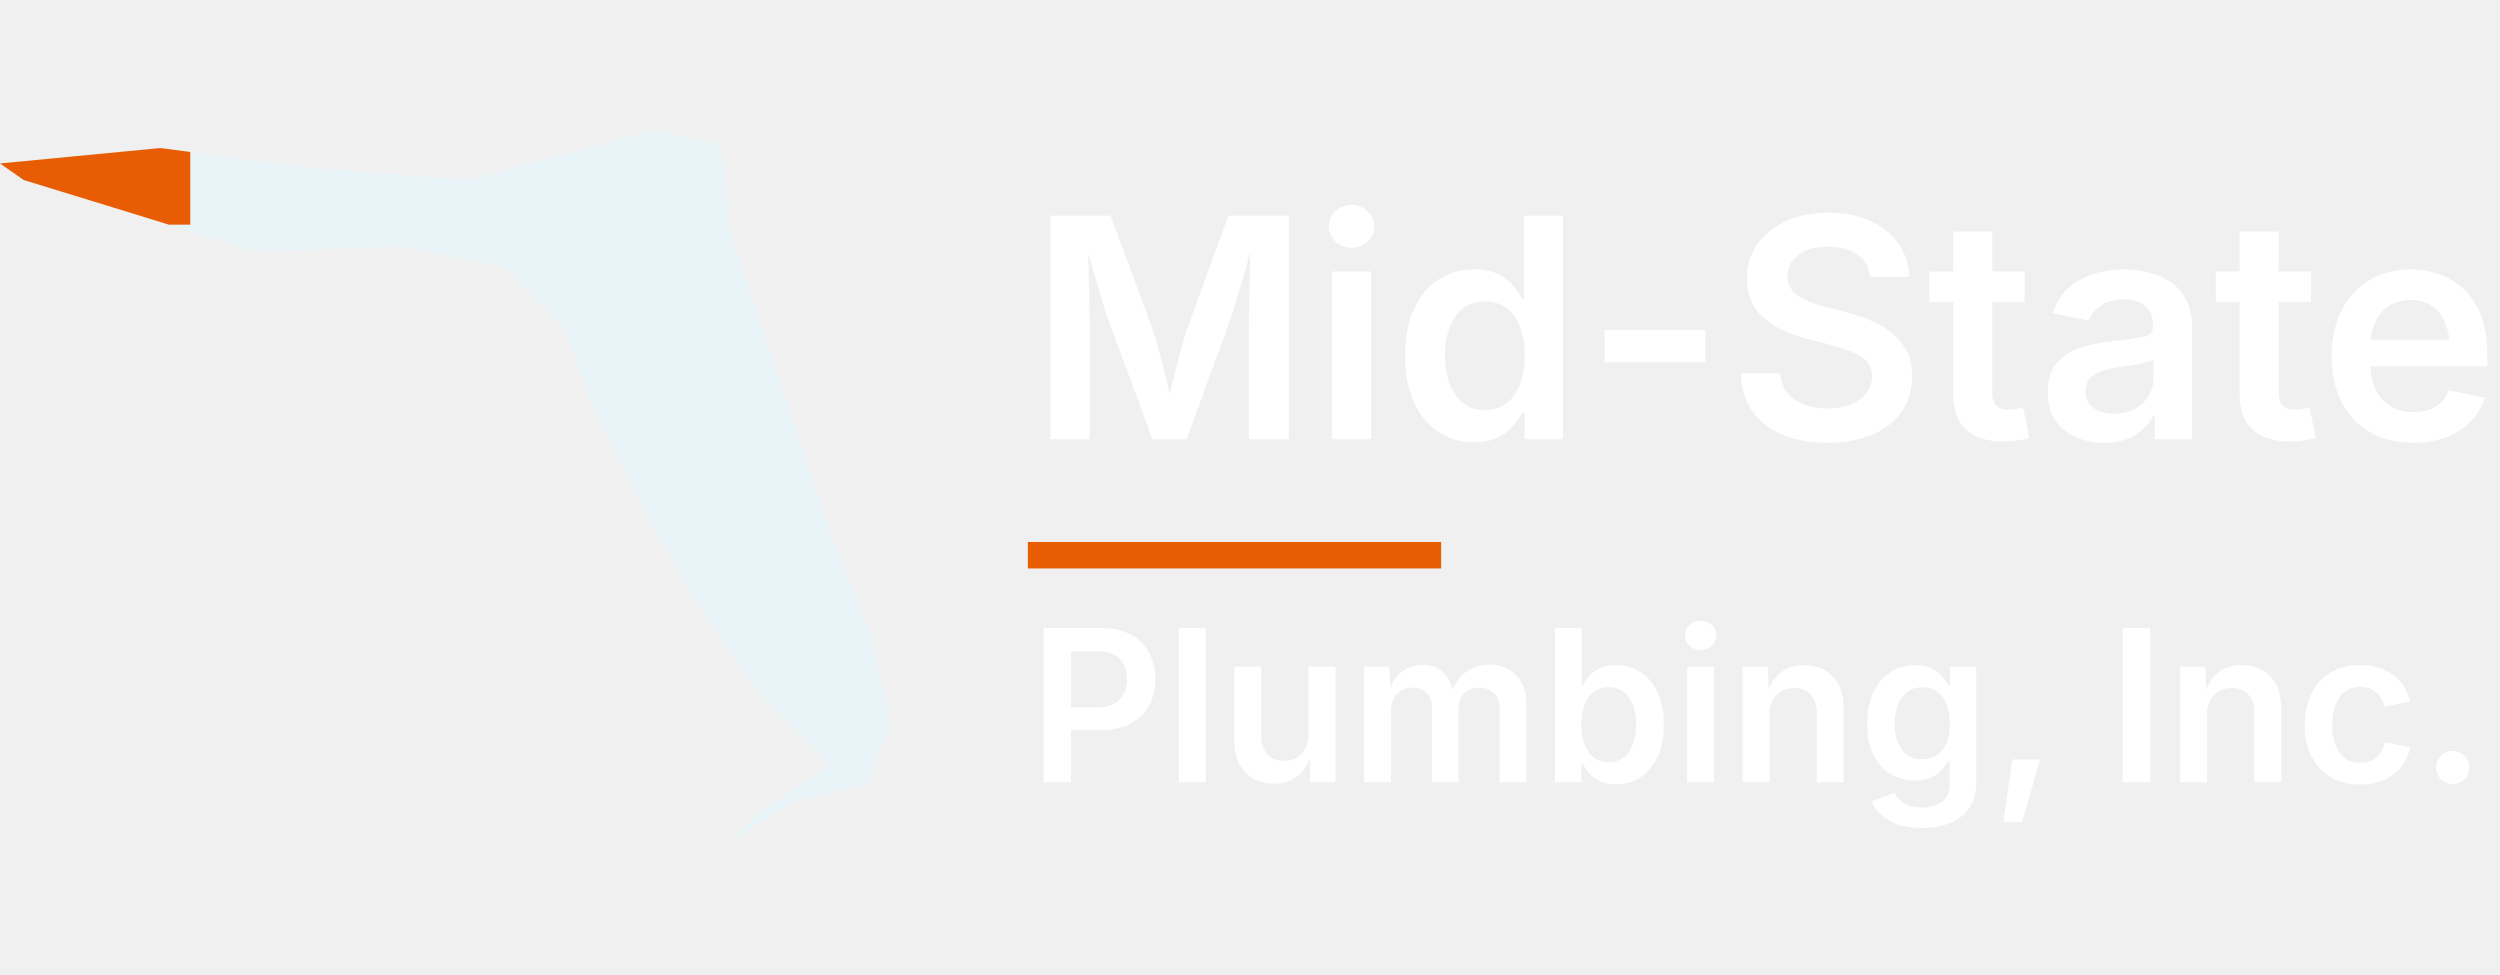
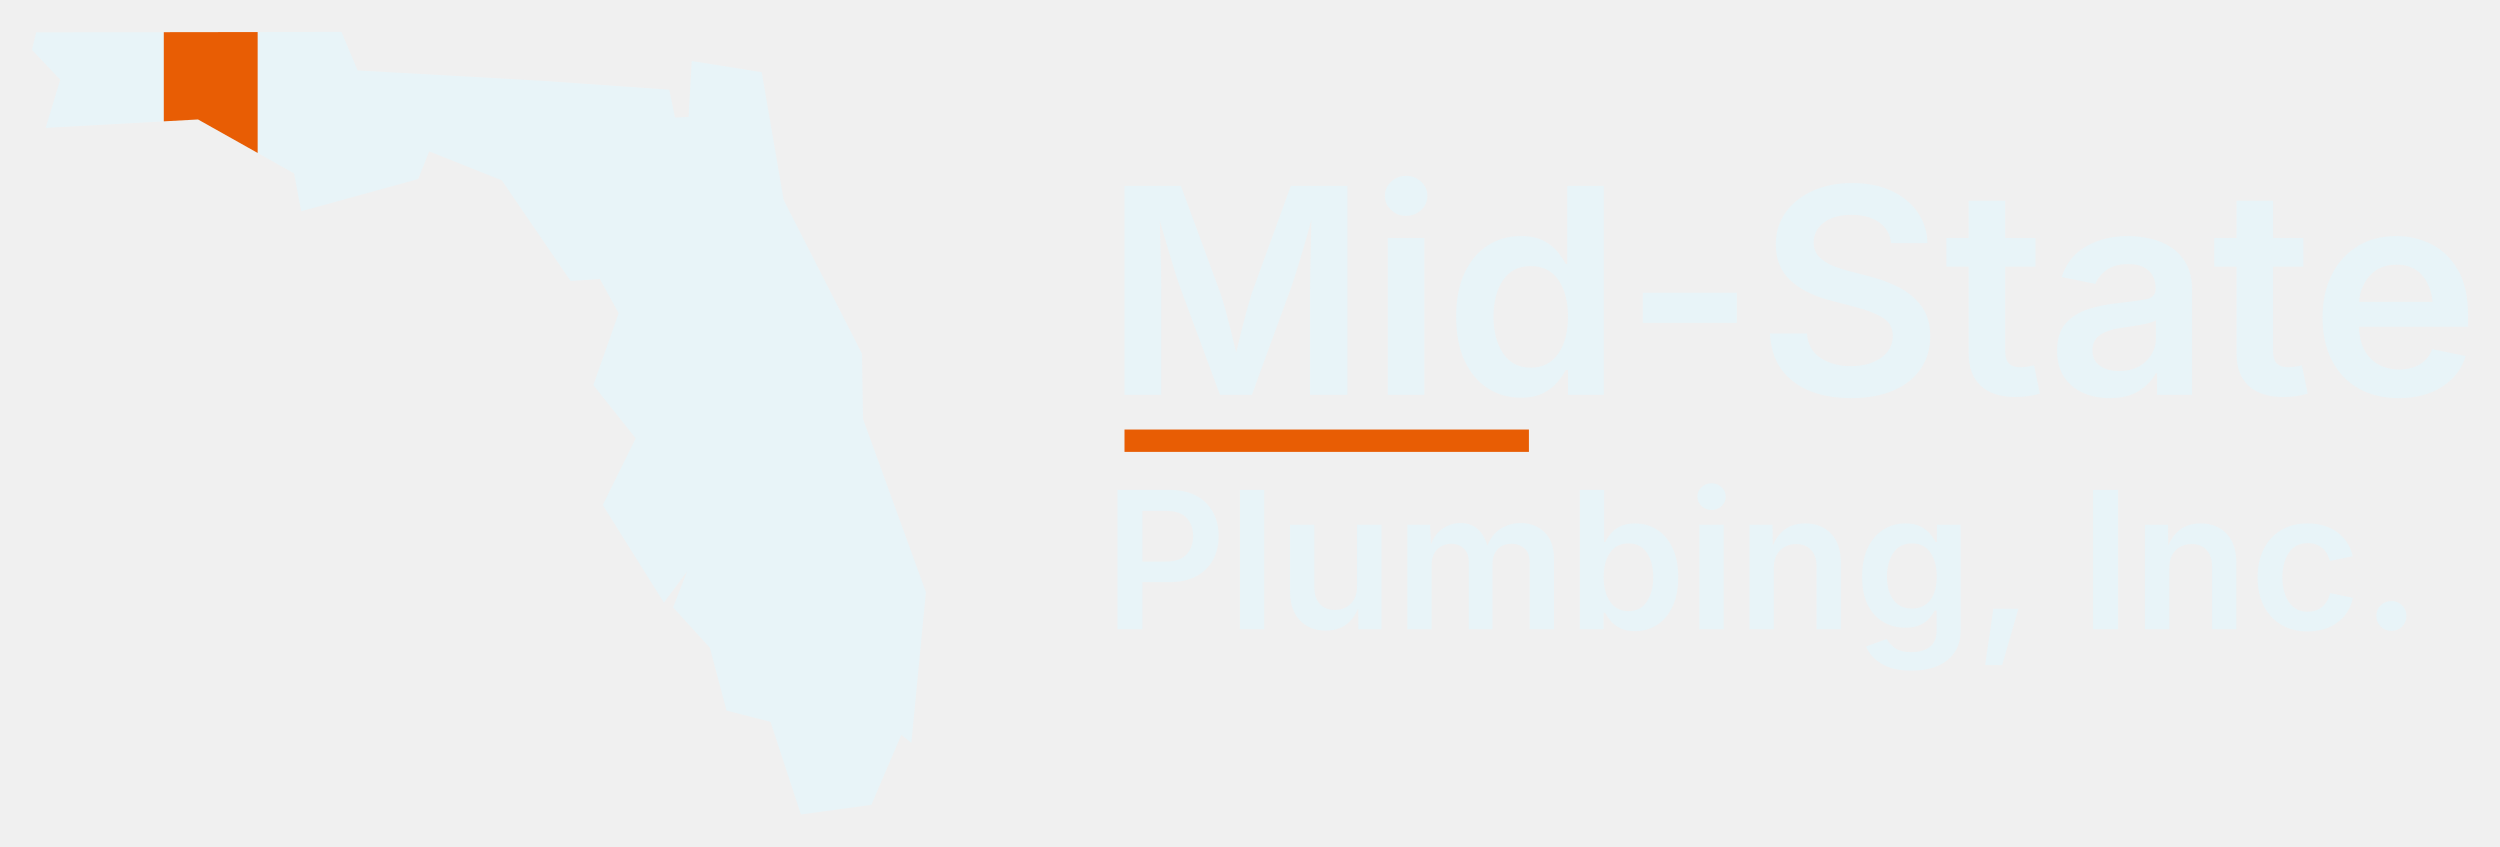
- <svg xmlns="http://www.w3.org/2000/svg" viewBox="0 0 471.85 184.00" role="img" aria-label="Mid-State Plumbing, Inc.">
-   <clipPath id="fl-0-8">
-     <path d="M 0.00 30.85 L 30.24 27.94 L 59.36 31.74 L 88.48 33.98 L 105.28 29.50 L 123.20 24.58 L 135.97 27.26 L 137.76 43.62 L 143.36 60.42 L 150.08 80.58 L 156.80 100.74 L 164.64 120.90 L 168.00 136.58 L 163.52 147.78 L 150.08 151.14 L 136.64 159.42 L 143.36 153.38 L 156.80 144.42 L 143.36 130.98 L 131.04 113.06 L 120.96 95.14 L 112.00 77.22 L 106.40 61.54 L 95.20 50.34 L 76.16 46.53 L 48.16 47.42 L 21.28 39.14 L 4.48 33.98 Z" />
-   </clipPath>
-   <path fill="#e8f4f8" d="M 0.00 30.85 L 30.24 27.94 L 59.36 31.74 L 88.48 33.98 L 105.28 29.50 L 123.20 24.58 L 135.97 27.26 L 137.76 43.62 L 143.36 60.42 L 150.08 80.58 L 156.80 100.74 L 164.64 120.90 L 168.00 136.58 L 163.52 147.78 L 150.08 151.14 L 136.64 159.42 L 143.36 153.38 L 156.80 144.42 L 143.36 130.98 L 131.04 113.06 L 120.96 95.14 L 112.00 77.22 L 106.40 61.54 L 95.20 50.34 L 76.16 46.53 L 48.16 47.42 L 21.28 39.14 L 4.48 33.98 Z" />
-   <path fill="#E85D04" clip-path="url(#fl-0-8)" d="M -1.05 21.40 H 35.91 V 42.40 H -1.05 Z" />
-   <g transform="translate(194.00 26.71)">
-     <path fill="#ffffff" transform="translate(0.00 56.19)" d="M4.248 0.0V-42.197H15.633L23.647 -20.419Q24.072 -19.173 24.625 -17.176Q25.177 -15.18 25.743 -12.9Q26.31 -10.62 26.791 -8.524Q27.272 -10.592 27.839 -12.872Q28.405 -15.151 28.958 -17.148Q29.51 -19.145 29.906 -20.419L37.836 -42.197H49.249V0.0H41.716V-21.297Q41.716 -22.883 41.758 -25.219Q41.801 -27.556 41.872 -30.189Q41.942 -32.823 41.971 -35.344Q41.263 -32.625 40.47 -29.935Q39.677 -27.244 38.969 -24.979Q38.261 -22.713 37.751 -21.297L29.963 0.0H23.534L15.633 -21.297Q15.123 -22.656 14.429 -24.865Q13.735 -27.074 12.957 -29.736Q12.178 -32.398 11.385 -35.117Q11.441 -32.738 11.512 -30.147Q11.583 -27.556 11.625 -25.233Q11.668 -22.911 11.668 -21.297V0.0Z M57.405 0.0V-31.662H64.769V0.0ZM61.087 -36.137Q59.331 -36.137 58.071 -37.312Q56.811 -38.487 56.811 -40.187Q56.811 -41.857 58.071 -43.033Q59.331 -44.208 61.087 -44.208Q62.871 -44.208 64.131 -43.033Q65.392 -41.857 65.392 -40.187Q65.392 -38.487 64.131 -37.312Q62.871 -36.137 61.087 -36.137Z M84.253 0.566Q80.515 0.566 77.555 -1.345Q74.596 -3.257 72.896 -6.91Q71.197 -10.563 71.197 -15.774Q71.197 -21.042 72.925 -24.681Q74.652 -28.32 77.612 -30.189Q80.571 -32.059 84.225 -32.059Q87.057 -32.059 88.855 -31.11Q90.653 -30.161 91.701 -28.844Q92.749 -27.527 93.315 -26.423H93.627V-42.197H100.99V0.0H93.769V-5.013H93.315Q92.721 -3.88 91.645 -2.577Q90.568 -1.274 88.77 -0.354Q86.972 0.566 84.253 0.566ZM86.264 -5.494Q89.86 -5.494 91.814 -8.34Q93.769 -11.187 93.769 -15.803Q93.769 -20.419 91.829 -23.208Q89.889 -25.998 86.264 -25.998Q82.525 -25.998 80.628 -23.109Q78.73 -20.221 78.73 -15.803Q78.73 -11.356 80.642 -8.425Q82.554 -5.494 86.264 -5.494Z M127.838 -20.617V-14.528H108.863V-20.617Z M150.919 0.651Q143.556 0.651 139.18 -2.747Q134.805 -6.146 134.55 -12.404H141.998Q142.253 -9.062 144.773 -7.434Q147.294 -5.806 150.862 -5.806Q154.601 -5.806 156.965 -7.491Q159.33 -9.176 159.33 -11.895Q159.33 -14.358 157.234 -15.619Q155.139 -16.879 151.712 -17.757L146.926 -19.003Q141.63 -20.362 138.67 -23.109Q135.711 -25.856 135.711 -30.331Q135.711 -34.069 137.722 -36.859Q139.732 -39.648 143.216 -41.206Q146.699 -42.764 151.117 -42.764Q155.62 -42.764 159.004 -41.206Q162.389 -39.648 164.314 -36.901Q166.24 -34.154 166.325 -30.643H158.99Q158.707 -33.333 156.569 -34.834Q154.431 -36.335 151.004 -36.335Q147.436 -36.335 145.396 -34.763Q143.357 -33.191 143.357 -30.784Q143.357 -29.0 144.448 -27.881Q145.538 -26.763 147.195 -26.083Q148.852 -25.403 150.551 -24.979L154.487 -23.959Q157.603 -23.194 160.449 -21.764Q163.295 -20.334 165.093 -17.927Q166.892 -15.52 166.892 -11.838Q166.892 -8.128 164.994 -5.31Q163.097 -2.492 159.528 -0.92Q155.96 0.651 150.919 0.651Z M188.132 -31.662V-25.885H182.015V-8.921Q182.015 -7.193 182.737 -6.386Q183.459 -5.579 185.158 -5.579Q185.668 -5.579 186.489 -5.707Q187.311 -5.834 187.849 -5.947L189.01 -0.255Q187.792 0.113 186.518 0.269Q185.243 0.425 184.082 0.425Q179.522 0.425 177.087 -1.841Q174.651 -4.106 174.651 -8.298V-25.885H170.148V-31.662H174.651V-39.195H182.015V-31.662Z M203.085 0.651Q200.083 0.651 197.676 -0.439Q195.269 -1.529 193.881 -3.653Q192.493 -5.777 192.493 -8.893Q192.493 -12.461 194.235 -14.429Q195.977 -16.397 198.738 -17.29Q201.499 -18.182 204.558 -18.493Q208.692 -18.946 210.533 -19.329Q212.374 -19.711 212.374 -21.354V-21.495Q212.374 -23.817 210.958 -25.106Q209.542 -26.395 206.852 -26.395Q204.076 -26.395 202.434 -25.177Q200.791 -23.959 200.225 -22.401L193.399 -23.789Q194.787 -27.98 198.426 -30.02Q202.065 -32.059 206.823 -32.059Q209.061 -32.059 211.34 -31.535Q213.62 -31.011 215.518 -29.779Q217.415 -28.547 218.576 -26.437Q219.737 -24.327 219.737 -21.155V0.0H212.686V-4.361H212.402Q211.354 -2.322 209.061 -0.835Q206.767 0.651 203.085 0.651ZM204.982 -4.814Q208.381 -4.814 210.406 -6.769Q212.431 -8.723 212.431 -11.356V-15.095Q211.921 -14.698 210.618 -14.401Q209.315 -14.104 207.857 -13.891Q206.398 -13.679 205.436 -13.537Q202.943 -13.197 201.287 -12.178Q199.63 -11.158 199.63 -8.978Q199.63 -6.938 201.131 -5.876Q202.632 -4.814 204.982 -4.814Z M242.195 -31.662V-25.885H236.078V-8.921Q236.078 -7.193 236.8 -6.386Q237.522 -5.579 239.222 -5.579Q239.731 -5.579 240.553 -5.707Q241.374 -5.834 241.912 -5.947L243.073 -0.255Q241.855 0.113 240.581 0.269Q239.307 0.425 238.146 0.425Q233.586 0.425 231.15 -1.841Q228.715 -4.106 228.715 -8.298V-25.885H224.212V-31.662H228.715V-39.195H236.078V-31.662Z M261.453 0.651Q256.667 0.651 253.226 -1.359Q249.785 -3.37 247.93 -7.023Q246.075 -10.677 246.075 -15.633Q246.075 -20.504 247.902 -24.2Q249.729 -27.896 253.084 -29.977Q256.44 -32.059 260.972 -32.059Q264.823 -32.059 268.123 -30.374Q271.422 -28.688 273.433 -25.163Q275.443 -21.637 275.443 -16.086V-13.764H253.41Q253.552 -9.544 255.775 -7.335Q257.998 -5.126 261.538 -5.126Q263.974 -5.126 265.715 -6.174Q267.457 -7.222 268.193 -9.232L274.962 -7.845Q273.829 -4.021 270.275 -1.685Q266.721 0.651 261.453 0.651ZM253.438 -18.776H268.278Q267.938 -22.175 266.112 -24.228Q264.285 -26.281 261.0 -26.281Q257.63 -26.281 255.662 -24.115Q253.693 -21.948 253.438 -18.776Z" />
-     <rect x="0.00" y="75.58" width="78.00" height="5" fill="#E85D04" />
-     <path fill="#ffffff" transform="translate(0.00 120.93)" d="M2.93 0.0V-29.102H13.809Q17.148 -29.102 19.434 -27.852Q21.719 -26.602 22.891 -24.424Q24.062 -22.246 24.062 -19.473Q24.062 -16.68 22.881 -14.502Q21.699 -12.324 19.395 -11.084Q17.09 -9.844 13.73 -9.844H8.145V0.0ZM8.145 -14.141H13.047Q15.996 -14.141 17.363 -15.645Q18.73 -17.148 18.73 -19.473Q18.73 -21.797 17.363 -23.262Q15.996 -24.727 13.008 -24.727H8.145Z M33.574 -29.102V0.0H28.496V-29.102Z M46.445 0.273Q43.066 0.273 41.016 -1.875Q38.965 -4.023 38.965 -7.949V-21.836H44.043V-8.73Q44.043 -6.543 45.186 -5.293Q46.328 -4.043 48.32 -4.043Q50.352 -4.043 51.66 -5.352Q52.969 -6.66 52.969 -9.043V-21.836H58.066V0.0H53.242L53.203 -4.375Q51.25 0.273 46.445 0.273Z M63.457 0.0V-21.836H68.223L68.379 -17.676Q69.238 -20.0 70.928 -21.094Q72.617 -22.188 74.57 -22.188Q78.75 -22.188 80.176 -17.441Q81.055 -19.805 82.949 -20.996Q84.844 -22.188 87.148 -22.188Q90.098 -22.188 92.09 -20.273Q94.082 -18.359 94.082 -14.727V0.0H89.004V-13.945Q89.004 -15.977 87.891 -16.914Q86.777 -17.852 85.215 -17.852Q83.359 -17.852 82.305 -16.699Q81.25 -15.547 81.25 -13.711V0.0H76.289V-14.18Q76.289 -15.84 75.254 -16.846Q74.219 -17.852 72.598 -17.852Q70.918 -17.852 69.727 -16.709Q68.535 -15.566 68.535 -13.379V0.0Z M110.996 0.391Q109.121 0.391 107.881 -0.244Q106.641 -0.879 105.898 -1.777Q105.156 -2.676 104.766 -3.457H104.434V0.0H99.473V-29.102H104.551V-18.223H104.766Q105.137 -18.984 105.859 -19.893Q106.582 -20.801 107.832 -21.455Q109.082 -22.109 111.016 -22.109Q113.535 -22.109 115.576 -20.82Q117.617 -19.531 118.818 -17.021Q120.02 -14.512 120.02 -10.879Q120.02 -7.285 118.838 -4.766Q117.656 -2.246 115.625 -0.928Q113.594 0.391 110.996 0.391ZM109.629 -3.789Q112.168 -3.789 113.486 -5.811Q114.805 -7.832 114.805 -10.898Q114.805 -13.945 113.506 -15.938Q112.207 -17.93 109.629 -17.93Q107.109 -17.93 105.781 -16.006Q104.453 -14.082 104.453 -10.898Q104.453 -7.715 105.801 -5.752Q107.148 -3.789 109.629 -3.789Z M124.434 0.0V-21.836H129.512V0.0ZM126.973 -24.922Q125.762 -24.922 124.893 -25.732Q124.023 -26.543 124.023 -27.715Q124.023 -28.867 124.893 -29.678Q125.762 -30.488 126.973 -30.488Q128.203 -30.488 129.072 -29.678Q129.941 -28.867 129.941 -27.715Q129.941 -26.543 129.072 -25.732Q128.203 -24.922 126.973 -24.922Z M139.98 -12.793V0.0H134.902V-21.836H139.707L139.766 -17.48Q141.719 -22.109 146.523 -22.109Q149.902 -22.109 151.943 -19.961Q153.984 -17.812 153.984 -13.887V0.0H148.906V-13.105Q148.906 -15.293 147.773 -16.543Q146.641 -17.793 144.648 -17.793Q142.617 -17.793 141.299 -16.484Q139.98 -15.176 139.98 -12.793Z M168.789 8.633Q164.844 8.633 162.461 7.188Q160.078 5.742 159.258 3.574L163.555 2.031Q164.062 2.969 165.225 3.867Q166.387 4.766 168.77 4.766Q171.133 4.766 172.559 3.662Q173.984 2.559 173.984 0.215V-3.906H173.555Q173.164 -3.125 172.441 -2.285Q171.719 -1.445 170.508 -0.889Q169.297 -0.332 167.402 -0.332Q164.902 -0.332 162.861 -1.514Q160.82 -2.695 159.619 -5.059Q158.418 -7.422 158.418 -10.977Q158.418 -14.551 159.619 -17.041Q160.82 -19.531 162.871 -20.82Q164.922 -22.109 167.441 -22.109Q169.375 -22.109 170.625 -21.465Q171.875 -20.82 172.617 -19.912Q173.359 -19.004 173.75 -18.223H174.023V-21.836H179.004V0.059Q179.004 2.988 177.676 4.883Q176.348 6.777 174.043 7.705Q171.738 8.633 168.789 8.633ZM168.828 -4.336Q171.309 -4.336 172.656 -6.113Q174.004 -7.891 174.004 -11.016Q174.004 -14.121 172.676 -16.025Q171.348 -17.93 168.828 -17.93Q166.25 -17.93 164.932 -15.957Q163.613 -13.984 163.613 -11.016Q163.613 -7.988 164.941 -6.162Q166.27 -4.336 168.828 -4.336Z M184.102 7.48 185.82 -4.297H191.055L187.656 7.48Z M211.855 -29.102V0.0H206.641V-29.102Z M222.559 -12.793V0.0H217.48V-21.836H222.285L222.344 -17.48Q224.297 -22.109 229.102 -22.109Q232.48 -22.109 234.521 -19.961Q236.562 -17.812 236.562 -13.887V0.0H231.484V-13.105Q231.484 -15.293 230.352 -16.543Q229.219 -17.793 227.227 -17.793Q225.195 -17.793 223.877 -16.484Q222.559 -15.176 222.559 -12.793Z M251.426 0.449Q248.242 0.449 245.898 -0.967Q243.555 -2.383 242.275 -4.912Q240.996 -7.441 240.996 -10.801Q240.996 -14.199 242.275 -16.748Q243.555 -19.297 245.898 -20.703Q248.242 -22.109 251.426 -22.109Q255.078 -22.109 257.607 -20.283Q260.137 -18.457 260.84 -15.254L256.094 -14.258Q255.684 -15.957 254.492 -16.973Q253.301 -17.988 251.465 -17.988Q248.809 -17.988 247.49 -15.938Q246.172 -13.887 246.172 -10.82Q246.172 -8.809 246.758 -7.188Q247.344 -5.566 248.516 -4.619Q249.688 -3.672 251.465 -3.672Q253.34 -3.672 254.541 -4.736Q255.742 -5.801 256.152 -7.559L260.898 -6.562Q260.195 -3.301 257.656 -1.426Q255.117 0.449 251.426 0.449Z M268.926 0.332Q267.617 0.332 266.709 -0.566Q265.801 -1.465 265.801 -2.793Q265.801 -4.102 266.709 -5.0Q267.617 -5.898 268.926 -5.898Q270.254 -5.898 271.162 -5.0Q272.07 -4.102 272.07 -2.793Q272.07 -1.465 271.162 -0.566Q270.254 0.332 268.926 0.332Z" />
+ <svg xmlns="http://www.w3.org/2000/svg" viewBox="0 0 469.81 159.07" role="img" aria-label="Mid-State Plumbing, Inc.">
+   <g transform="translate(6.00 -4.47)">
+     <clipPath id="flc3">
+       <path d="M 95.57 19.64 L 119.77 21.33 L 120.85 26.56 L 123.40 26.45 L 123.99 15.94 L 137.15 18.04 L 141.27 42.05 L 155.99 70.95 L 156.18 83.20 L 168.00 115.74 L 165.27 144.05 L 163.38 142.58 L 157.75 155.72 L 144.51 157.53 L 138.80 140.13 L 130.53 138.00 L 127.40 126.20 L 120.49 118.61 L 123.11 111.88 L 118.76 117.71 L 107.27 99.37 L 113.46 86.85 L 105.50 76.84 L 110.26 63.33 L 106.72 56.89 L 101.23 57.28 L 88.31 38.37 L 74.65 32.92 L 72.60 38.11 L 50.60 44.17 L 49.27 37.06 L 31.21 26.92 L 2.58 28.50 L 5.32 19.45 L 0.00 13.84 L 0.80 10.55 L 58.17 10.47 L 61.21 17.71 Z" />
+     </clipPath>
+     <path fill="#e8f4f8" d="M 95.57 19.64 L 119.77 21.33 L 120.85 26.56 L 123.40 26.45 L 123.99 15.94 L 137.15 18.04 L 141.27 42.05 L 155.99 70.95 L 156.18 83.20 L 168.00 115.74 L 165.27 144.05 L 163.38 142.58 L 157.75 155.72 L 144.51 157.53 L 138.80 140.13 L 130.53 138.00 L 127.40 126.20 L 120.49 118.61 L 123.11 111.88 L 118.76 117.71 L 107.27 99.37 L 113.46 86.85 L 105.50 76.84 L 110.26 63.33 L 106.72 56.89 L 101.23 57.28 L 88.31 38.37 L 74.65 32.92 L 72.60 38.11 L 50.60 44.17 L 49.27 37.06 L 31.21 26.92 L 2.58 28.50 L 5.32 19.45 L 0.00 13.84 L 0.80 10.55 L 58.17 10.47 L 61.21 17.71 Z" />
+     <path fill="#E85D04" clip-path="url(#flc3)" d="M 24.78 -157.53 H 42.42 V 57.53 H 24.78 Z" />
+   </g>
+   <g transform="translate(207.36 33.05)">
+     <path fill="#e8f4f8" transform="translate(0 41.16)" d="M3.955 0.0V-39.287H14.555L22.017 -19.011Q22.412 -17.851 22.926 -15.992Q23.44 -14.133 23.968 -12.01Q24.495 -9.888 24.943 -7.937Q25.392 -9.861 25.919 -11.984Q26.446 -14.106 26.96 -15.965Q27.475 -17.824 27.844 -19.011L35.227 -39.287H45.853V0.0H38.839V-19.828Q38.839 -21.305 38.878 -23.48Q38.918 -25.655 38.984 -28.107Q39.05 -30.56 39.076 -32.906Q38.417 -30.375 37.679 -27.87Q36.94 -25.365 36.281 -23.256Q35.622 -21.146 35.147 -19.828L27.896 0.0H21.911L14.555 -19.828Q14.08 -21.094 13.434 -23.15Q12.788 -25.207 12.063 -27.686Q11.338 -30.164 10.6 -32.695Q10.652 -30.48 10.718 -28.068Q10.784 -25.655 10.824 -23.493Q10.863 -21.331 10.863 -19.828V0.0Z M53.446 0.0V-29.479H60.302V0.0ZM56.874 -33.645Q55.239 -33.645 54.066 -34.739Q52.893 -35.833 52.893 -37.415Q52.893 -38.971 54.066 -40.065Q55.239 -41.159 56.874 -41.159Q58.535 -41.159 59.708 -40.065Q60.882 -38.971 60.882 -37.415Q60.882 -35.833 59.708 -34.739Q58.535 -33.645 56.874 -33.645Z M78.442 0.527Q74.962 0.527 72.207 -1.252Q69.451 -3.032 67.869 -6.434Q66.287 -9.835 66.287 -14.687Q66.287 -19.591 67.896 -22.979Q69.504 -26.367 72.259 -28.107Q75.015 -29.848 78.416 -29.848Q81.053 -29.848 82.727 -28.964Q84.401 -28.081 85.377 -26.855Q86.353 -25.629 86.88 -24.601H87.17V-39.287H94.025V0.0H87.302V-4.667H86.88Q86.326 -3.612 85.324 -2.399Q84.322 -1.187 82.648 -0.33Q80.974 0.527 78.442 0.527ZM80.314 -5.115Q83.663 -5.115 85.482 -7.765Q87.302 -10.415 87.302 -14.713Q87.302 -19.011 85.496 -21.608Q83.689 -24.205 80.314 -24.205Q76.834 -24.205 75.067 -21.516Q73.301 -18.826 73.301 -14.713Q73.301 -10.573 75.081 -7.844Q76.86 -5.115 80.314 -5.115Z M119.021 -19.195V-13.526H101.355V-19.195Z M140.511 0.606Q133.655 0.606 129.582 -2.558Q125.508 -5.722 125.271 -11.549H132.205Q132.442 -8.438 134.789 -6.921Q137.136 -5.405 140.458 -5.405Q143.938 -5.405 146.14 -6.974Q148.342 -8.543 148.342 -11.074Q148.342 -13.368 146.391 -14.542Q144.439 -15.715 141.249 -16.532L136.793 -17.692Q131.862 -18.958 129.107 -21.516Q126.352 -24.073 126.352 -28.239Q126.352 -31.72 128.224 -34.317Q130.096 -36.914 133.339 -38.364Q136.582 -39.814 140.695 -39.814Q144.888 -39.814 148.039 -38.364Q151.189 -36.914 152.982 -34.356Q154.775 -31.799 154.854 -28.529H148.025Q147.762 -31.034 145.771 -32.432Q143.78 -33.829 140.59 -33.829Q137.268 -33.829 135.369 -32.366Q133.471 -30.902 133.471 -28.661Q133.471 -27.0 134.486 -25.958Q135.501 -24.917 137.043 -24.284Q138.586 -23.651 140.168 -23.256L143.833 -22.307Q146.733 -21.595 149.383 -20.263Q152.033 -18.932 153.708 -16.69Q155.382 -14.449 155.382 -11.021Q155.382 -7.567 153.615 -4.944Q151.849 -2.32 148.526 -0.857Q145.204 0.606 140.511 0.606Z M175.157 -29.479V-24.1H169.462V-8.306Q169.462 -6.697 170.134 -5.946Q170.807 -5.194 172.389 -5.194Q172.863 -5.194 173.628 -5.313Q174.393 -5.432 174.894 -5.537L175.975 -0.237Q174.841 0.105 173.654 0.25Q172.468 0.396 171.387 0.396Q167.142 0.396 164.874 -1.714Q162.606 -3.823 162.606 -7.726V-24.1H158.414V-29.479H162.606V-36.492H169.462V-29.479Z M189.079 0.606Q186.284 0.606 184.043 -0.409Q181.802 -1.424 180.51 -3.401Q179.218 -5.379 179.218 -8.279Q179.218 -11.602 180.839 -13.434Q182.461 -15.267 185.032 -16.097Q187.603 -16.928 190.45 -17.218Q194.3 -17.64 196.014 -17.996Q197.728 -18.352 197.728 -19.881V-20.013Q197.728 -22.175 196.409 -23.375Q195.091 -24.574 192.586 -24.574Q190.002 -24.574 188.473 -23.44Q186.943 -22.307 186.416 -20.856L180.062 -22.148Q181.354 -26.051 184.742 -27.949Q188.13 -29.848 192.56 -29.848Q194.643 -29.848 196.765 -29.36Q198.888 -28.872 200.654 -27.725Q202.421 -26.578 203.502 -24.614Q204.583 -22.649 204.583 -19.696V0.0H198.018V-4.061H197.754Q196.778 -2.162 194.643 -0.778Q192.507 0.606 189.079 0.606ZM190.846 -4.482Q194.01 -4.482 195.895 -6.302Q197.78 -8.121 197.78 -10.573V-14.054Q197.306 -13.685 196.093 -13.408Q194.88 -13.131 193.522 -12.933Q192.164 -12.735 191.268 -12.604Q188.947 -12.287 187.405 -11.338Q185.862 -10.389 185.862 -8.358Q185.862 -6.46 187.26 -5.471Q188.657 -4.482 190.846 -4.482Z M225.492 -29.479V-24.1H219.797V-8.306Q219.797 -6.697 220.469 -5.946Q221.142 -5.194 222.724 -5.194Q223.198 -5.194 223.963 -5.313Q224.728 -5.432 225.229 -5.537L226.31 -0.237Q225.176 0.105 223.989 0.25Q222.803 0.396 221.722 0.396Q217.477 0.396 215.209 -1.714Q212.941 -3.823 212.941 -7.726V-24.1H208.749V-29.479H212.941V-36.492H219.797V-29.479Z M243.422 0.606Q238.966 0.606 235.762 -1.266Q232.559 -3.138 230.832 -6.539Q229.104 -9.94 229.104 -14.555Q229.104 -19.09 230.805 -22.531Q232.506 -25.972 235.63 -27.91Q238.755 -29.848 242.974 -29.848Q246.56 -29.848 249.631 -28.279Q252.703 -26.71 254.575 -23.427Q256.447 -20.145 256.447 -14.977V-12.814H235.934Q236.065 -8.886 238.135 -6.829Q240.205 -4.772 243.501 -4.772Q245.769 -4.772 247.39 -5.748Q249.012 -6.724 249.697 -8.596L255.999 -7.304Q254.944 -3.744 251.635 -1.569Q248.326 0.606 243.422 0.606ZM235.96 -17.481H249.776Q249.46 -20.646 247.759 -22.557Q246.059 -24.469 243.0 -24.469Q239.862 -24.469 238.03 -22.452Q236.197 -20.435 235.96 -17.481Z" />
+     <rect x="3.96" y="47.67" width="76.00" height="4.20" fill="#E85D04" />
+     <path fill="#e8f4f8" transform="translate(0 85.21)" d="M2.637 0.0V-26.191H12.428Q15.434 -26.191 17.49 -25.066Q19.547 -23.941 20.602 -21.981Q21.656 -20.021 21.656 -17.525Q21.656 -15.012 20.593 -13.052Q19.529 -11.092 17.455 -9.976Q15.381 -8.859 12.357 -8.859H7.33V0.0ZM7.33 -12.727H11.742Q14.396 -12.727 15.627 -14.08Q16.857 -15.434 16.857 -17.525Q16.857 -19.617 15.627 -20.936Q14.396 -22.254 11.707 -22.254H7.33Z M30.217 -26.191V0.0H25.646V-26.191Z M41.801 0.246Q38.76 0.246 36.914 -1.688Q35.068 -3.621 35.068 -7.154V-19.652H39.639V-7.857Q39.639 -5.889 40.667 -4.764Q41.695 -3.639 43.488 -3.639Q45.316 -3.639 46.494 -4.816Q47.672 -5.994 47.672 -8.139V-19.652H52.26V0.0H47.918L47.883 -3.938Q46.125 0.246 41.801 0.246Z M57.111 0.0V-19.652H61.4L61.541 -15.908Q62.314 -18.0 63.835 -18.984Q65.355 -19.969 67.113 -19.969Q70.875 -19.969 72.158 -15.697Q72.949 -17.824 74.654 -18.896Q76.359 -19.969 78.434 -19.969Q81.088 -19.969 82.881 -18.246Q84.674 -16.523 84.674 -13.254V0.0H80.104V-12.551Q80.104 -14.379 79.102 -15.223Q78.1 -16.066 76.693 -16.066Q75.023 -16.066 74.074 -15.029Q73.125 -13.992 73.125 -12.34V0.0H68.66V-12.762Q68.66 -14.256 67.729 -15.161Q66.797 -16.066 65.338 -16.066Q63.826 -16.066 62.754 -15.038Q61.682 -14.01 61.682 -12.041V0.0Z M99.896 0.352Q98.209 0.352 97.093 -0.22Q95.977 -0.791 95.309 -1.6Q94.641 -2.408 94.289 -3.111H93.99V0.0H89.525V-26.191H94.096V-16.4H94.289Q94.623 -17.086 95.273 -17.903Q95.924 -18.721 97.049 -19.31Q98.174 -19.898 99.914 -19.898Q102.182 -19.898 104.019 -18.738Q105.855 -17.578 106.937 -15.319Q108.018 -13.061 108.018 -9.791Q108.018 -6.557 106.954 -4.289Q105.891 -2.021 104.062 -0.835Q102.234 0.352 99.896 0.352ZM98.666 -3.41Q100.951 -3.41 102.138 -5.229Q103.324 -7.049 103.324 -9.809Q103.324 -12.551 102.155 -14.344Q100.986 -16.137 98.666 -16.137Q96.398 -16.137 95.203 -14.405Q94.008 -12.674 94.008 -9.809Q94.008 -6.943 95.221 -5.177Q96.434 -3.41 98.666 -3.41Z M111.99 0.0V-19.652H116.561V0.0ZM114.275 -22.43Q113.186 -22.43 112.403 -23.159Q111.621 -23.889 111.621 -24.943Q111.621 -25.98 112.403 -26.71Q113.186 -27.439 114.275 -27.439Q115.383 -27.439 116.165 -26.71Q116.947 -25.98 116.947 -24.943Q116.947 -23.889 116.165 -23.159Q115.383 -22.43 114.275 -22.43Z M125.982 -11.514V0.0H121.412V-19.652H125.736L125.789 -15.732Q127.547 -19.898 131.871 -19.898Q134.912 -19.898 136.749 -17.965Q138.586 -16.031 138.586 -12.498V0.0H134.016V-11.795Q134.016 -13.764 132.996 -14.889Q131.977 -16.014 130.184 -16.014Q128.355 -16.014 127.169 -14.836Q125.982 -13.658 125.982 -11.514Z M151.91 7.77Q148.359 7.77 146.215 6.469Q144.07 5.168 143.332 3.217L147.199 1.828Q147.656 2.672 148.702 3.48Q149.748 4.289 151.893 4.289Q154.02 4.289 155.303 3.296Q156.586 2.303 156.586 0.193V-3.516H156.199Q155.848 -2.812 155.197 -2.057Q154.547 -1.301 153.457 -0.8Q152.367 -0.299 150.662 -0.299Q148.412 -0.299 146.575 -1.362Q144.738 -2.426 143.657 -4.553Q142.576 -6.68 142.576 -9.879Q142.576 -13.096 143.657 -15.337Q144.738 -17.578 146.584 -18.738Q148.43 -19.898 150.697 -19.898Q152.438 -19.898 153.562 -19.318Q154.688 -18.738 155.355 -17.921Q156.023 -17.104 156.375 -16.4H156.621V-19.652H161.104V0.053Q161.104 2.689 159.908 4.395Q158.713 6.1 156.639 6.935Q154.564 7.77 151.91 7.77ZM151.945 -3.902Q154.178 -3.902 155.391 -5.502Q156.604 -7.102 156.604 -9.914Q156.604 -12.709 155.408 -14.423Q154.213 -16.137 151.945 -16.137Q149.625 -16.137 148.438 -14.361Q147.252 -12.586 147.252 -9.914Q147.252 -7.189 148.447 -5.546Q149.643 -3.902 151.945 -3.902Z M165.691 6.732 167.238 -3.867H171.949L168.891 6.732Z M190.67 -26.191V0.0H185.977V-26.191Z M200.303 -11.514V0.0H195.732V-19.652H200.057L200.109 -15.732Q201.867 -19.898 206.191 -19.898Q209.232 -19.898 211.069 -17.965Q212.906 -16.031 212.906 -12.498V0.0H208.336V-11.795Q208.336 -13.764 207.316 -14.889Q206.297 -16.014 204.504 -16.014Q202.676 -16.014 201.489 -14.836Q200.303 -13.658 200.303 -11.514Z M226.283 0.404Q223.418 0.404 221.309 -0.87Q219.199 -2.145 218.048 -4.421Q216.896 -6.697 216.896 -9.721Q216.896 -12.779 218.048 -15.073Q219.199 -17.367 221.309 -18.633Q223.418 -19.898 226.283 -19.898Q229.57 -19.898 231.847 -18.255Q234.123 -16.611 234.756 -13.729L230.484 -12.832Q230.115 -14.361 229.043 -15.275Q227.971 -16.189 226.318 -16.189Q223.928 -16.189 222.741 -14.344Q221.555 -12.498 221.555 -9.738Q221.555 -7.928 222.082 -6.469Q222.609 -5.01 223.664 -4.157Q224.719 -3.305 226.318 -3.305Q228.006 -3.305 229.087 -4.263Q230.168 -5.221 230.537 -6.803L234.809 -5.906Q234.176 -2.971 231.891 -1.283Q229.605 0.404 226.283 0.404Z M242.033 0.299Q240.855 0.299 240.038 -0.51Q239.221 -1.318 239.221 -2.514Q239.221 -3.691 240.038 -4.5Q240.855 -5.309 242.033 -5.309Q243.229 -5.309 244.046 -4.5Q244.863 -3.691 244.863 -2.514Q244.863 -1.318 244.046 -0.51Q243.229 0.299 242.033 0.299Z" />
  </g>
</svg>
